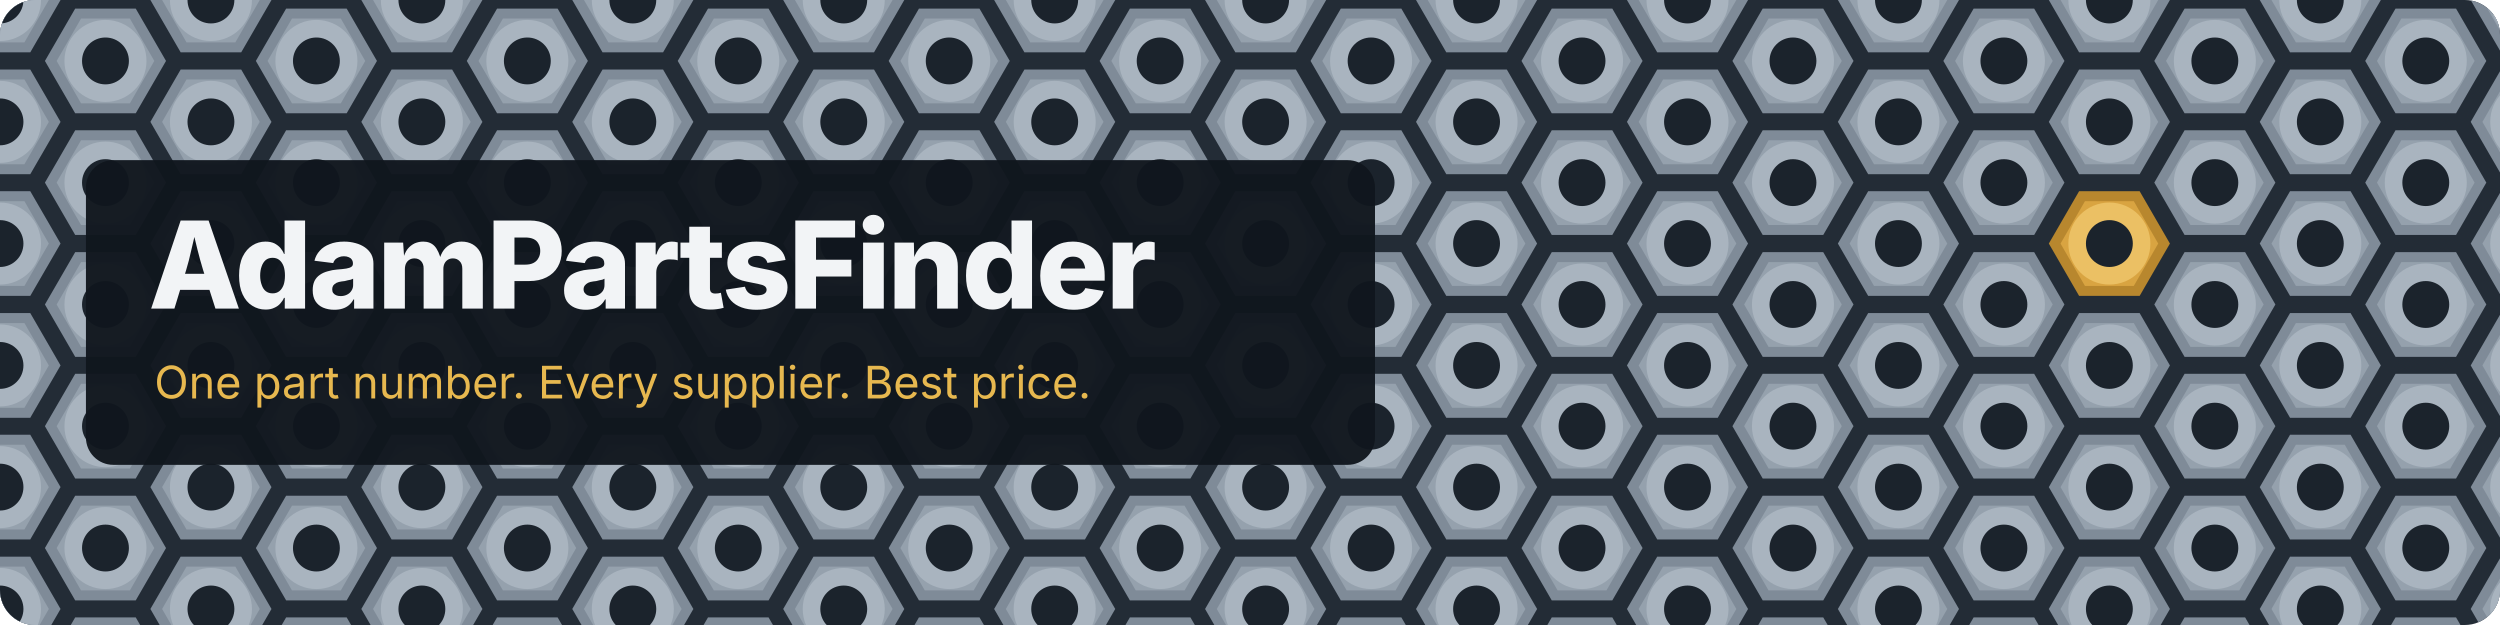
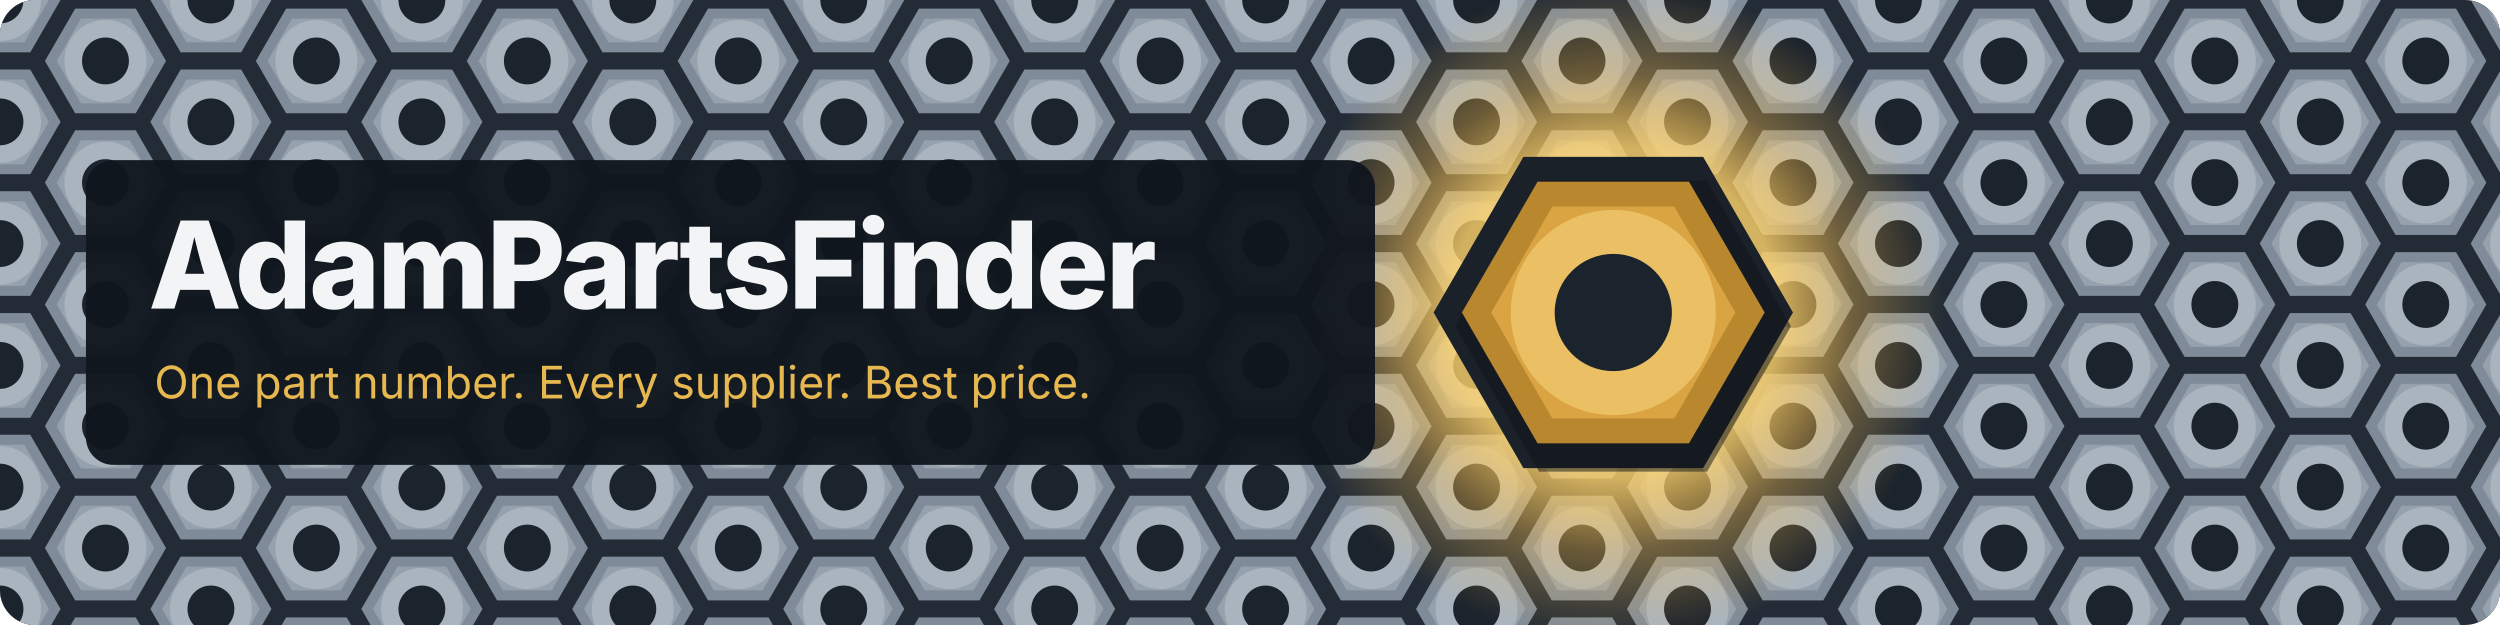
<svg xmlns="http://www.w3.org/2000/svg" viewBox="0 0 1280 320" width="1280" height="320" role="img" aria-label="AdamPartsFinder">
  <clipPath id="c">
    <rect width="1280" height="320" rx="18" />
  </clipPath>
  <g clip-path="url(#c)">
    <defs>
      <g id="n">
        <path d="M31 0L15.5 26.8L-15.5 26.8L-31 0L-15.5 -26.8L15.5 -26.8Z" fill="#7F8B98" />
        <path d="M25 0L12.5 21.7L-12.5 21.7L-25 0L-12.5 -21.7L12.5 -21.7Z" fill="#95A1AD" />
        <circle r="21" fill="#A9B4BF" />
        <circle r="12" fill="#1B232C" />
      </g>
      <g id="g">
        <path d="M31 0L15.5 26.8L-15.5 26.8L-31 0L-15.5 -26.8L15.5 -26.8Z" fill="#B8872E" />
        <path d="M25 0L12.5 21.7L-12.5 21.7L-25 0L-12.5 -21.7L12.5 -21.7Z" fill="#D9A441" />
        <circle r="21" fill="#EBC064" />
        <circle r="12" fill="#1B232C" />
      </g>
+       <radialGradient id="w">
+         <stop offset=".5" stop-color="#FFD36B" stop-opacity=".8" />
+         <stop offset=".72" stop-color="#FFC24D" stop-opacity=".35" />
+         <stop offset="1" stop-color="#FFC24D" stop-opacity="0" />
+       </radialGradient>
    </defs>
    <rect width="1280" height="320" fill="#232C36" />
    <use href="#n" x="-54" y="-31.2" />
    <use href="#n" x="-54" y="31.2" />
    <use href="#n" x="-54" y="93.5" />
    <use href="#n" x="-54" y="155.9" />
    <use href="#n" x="-54" y="218.2" />
    <use href="#n" x="-54" y="280.6" />
    <use href="#n" x="-54" y="342.9" />
    <use href="#n" x="-54" y="405.3" />
    <use href="#n" x="0" y="-62.4" />
    <use href="#n" x="0" y="0" />
    <use href="#n" x="0" y="62.4" />
    <use href="#n" x="0" y="124.7" />
    <use href="#n" x="0" y="187.1" />
    <use href="#n" x="0" y="249.4" />
    <use href="#n" x="0" y="311.8" />
    <use href="#n" x="0" y="374.1" />
    <use href="#n" x="54" y="-31.2" />
    <use href="#n" x="54" y="31.2" />
    <use href="#n" x="54" y="93.5" />
    <use href="#n" x="54" y="155.9" />
    <use href="#n" x="54" y="218.2" />
    <use href="#n" x="54" y="280.6" />
    <use href="#n" x="54" y="342.9" />
    <use href="#n" x="54" y="405.3" />
    <use href="#n" x="108" y="-62.4" />
    <use href="#n" x="108" y="0" />
    <use href="#n" x="108" y="62.4" />
    <use href="#n" x="108" y="124.7" />
    <use href="#n" x="108" y="187.1" />
    <use href="#n" x="108" y="249.4" />
    <use href="#n" x="108" y="311.8" />
    <use href="#n" x="108" y="374.1" />
    <use href="#n" x="162" y="-31.2" />
    <use href="#n" x="162" y="31.2" />
    <use href="#n" x="162" y="93.5" />
    <use href="#n" x="162" y="155.9" />
    <use href="#n" x="162" y="218.2" />
    <use href="#n" x="162" y="280.6" />
    <use href="#n" x="162" y="342.9" />
    <use href="#n" x="162" y="405.3" />
    <use href="#n" x="216" y="-62.4" />
    <use href="#n" x="216" y="0" />
    <use href="#n" x="216" y="62.4" />
    <use href="#n" x="216" y="124.7" />
    <use href="#n" x="216" y="187.1" />
    <use href="#n" x="216" y="249.4" />
    <use href="#n" x="216" y="311.8" />
    <use href="#n" x="216" y="374.1" />
    <use href="#n" x="270" y="-31.2" />
    <use href="#n" x="270" y="31.2" />
    <use href="#n" x="270" y="93.5" />
    <use href="#n" x="270" y="155.9" />
    <use href="#n" x="270" y="218.2" />
    <use href="#n" x="270" y="280.6" />
    <use href="#n" x="270" y="342.9" />
    <use href="#n" x="270" y="405.3" />
    <use href="#n" x="324" y="-62.4" />
    <use href="#n" x="324" y="0" />
    <use href="#n" x="324" y="62.4" />
    <use href="#n" x="324" y="124.7" />
    <use href="#n" x="324" y="187.1" />
    <use href="#n" x="324" y="249.4" />
    <use href="#n" x="324" y="311.8" />
    <use href="#n" x="324" y="374.1" />
    <use href="#n" x="378" y="-31.2" />
    <use href="#n" x="378" y="31.2" />
    <use href="#n" x="378" y="93.5" />
    <use href="#n" x="378" y="155.9" />
    <use href="#n" x="378" y="218.2" />
    <use href="#n" x="378" y="280.6" />
    <use href="#n" x="378" y="342.9" />
    <use href="#n" x="378" y="405.3" />
    <use href="#n" x="432" y="-62.4" />
    <use href="#n" x="432" y="0" />
    <use href="#n" x="432" y="62.4" />
    <use href="#n" x="432" y="124.7" />
    <use href="#n" x="432" y="187.1" />
    <use href="#n" x="432" y="249.4" />
    <use href="#n" x="432" y="311.8" />
    <use href="#n" x="432" y="374.1" />
    <use href="#n" x="486" y="-31.2" />
    <use href="#n" x="486" y="31.2" />
    <use href="#n" x="486" y="93.5" />
    <use href="#n" x="486" y="155.9" />
    <use href="#n" x="486" y="218.2" />
    <use href="#n" x="486" y="280.6" />
    <use href="#n" x="486" y="342.9" />
    <use href="#n" x="486" y="405.3" />
    <use href="#n" x="540" y="-62.4" />
    <use href="#n" x="540" y="0" />
    <use href="#n" x="540" y="62.4" />
    <use href="#n" x="540" y="124.7" />
    <use href="#n" x="540" y="187.1" />
    <use href="#n" x="540" y="249.4" />
    <use href="#n" x="540" y="311.8" />
    <use href="#n" x="540" y="374.1" />
    <use href="#n" x="594" y="-31.2" />
    <use href="#n" x="594" y="31.2" />
    <use href="#n" x="594" y="93.5" />
    <use href="#n" x="594" y="155.9" />
    <use href="#n" x="594" y="218.2" />
    <use href="#n" x="594" y="280.6" />
    <use href="#n" x="594" y="342.9" />
    <use href="#n" x="594" y="405.3" />
    <use href="#n" x="648" y="-62.4" />
    <use href="#n" x="648" y="0" />
    <use href="#n" x="648" y="62.4" />
    <use href="#n" x="648" y="124.7" />
    <use href="#n" x="648" y="187.1" />
    <use href="#n" x="648" y="249.4" />
    <use href="#n" x="648" y="311.8" />
    <use href="#n" x="648" y="374.1" />
    <use href="#n" x="702" y="-31.2" />
    <use href="#n" x="702" y="31.2" />
    <use href="#n" x="702" y="93.5" />
    <use href="#n" x="702" y="155.9" />
    <use href="#n" x="702" y="218.2" />
    <use href="#n" x="702" y="280.6" />
    <use href="#n" x="702" y="342.9" />
    <use href="#n" x="702" y="405.3" />
    <use href="#n" x="756" y="-62.4" />
    <use href="#n" x="756" y="0" />
    <use href="#n" x="756" y="62.4" />
    <use href="#n" x="756" y="124.7" />
    <use href="#n" x="756" y="187.1" />
    <use href="#n" x="756" y="249.4" />
    <use href="#n" x="756" y="311.8" />
    <use href="#n" x="756" y="374.1" />
    <use href="#n" x="810" y="-31.2" />
    <use href="#n" x="810" y="31.2" />
    <use href="#n" x="810" y="93.5" />
    <use href="#n" x="810" y="155.9" />
    <use href="#n" x="810" y="218.2" />
    <use href="#n" x="810" y="280.6" />
    <use href="#n" x="810" y="342.9" />
    <use href="#n" x="810" y="405.3" />
    <use href="#n" x="864" y="-62.4" />
    <use href="#n" x="864" y="0" />
    <use href="#n" x="864" y="62.4" />
    <use href="#n" x="864" y="124.7" />
    <use href="#n" x="864" y="187.1" />
    <use href="#n" x="864" y="249.4" />
    <use href="#n" x="864" y="311.8" />
    <use href="#n" x="864" y="374.1" />
    <use href="#n" x="918" y="-31.2" />
    <use href="#n" x="918" y="31.2" />
    <use href="#n" x="918" y="93.5" />
    <use href="#n" x="918" y="155.9" />
    <use href="#n" x="918" y="218.2" />
    <use href="#n" x="918" y="280.6" />
    <use href="#n" x="918" y="342.9" />
    <use href="#n" x="918" y="405.3" />
    <use href="#n" x="972" y="-62.4" />
    <use href="#n" x="972" y="0" />
    <use href="#n" x="972" y="62.4" />
    <use href="#n" x="972" y="124.7" />
    <use href="#n" x="972" y="187.1" />
    <use href="#n" x="972" y="249.4" />
    <use href="#n" x="972" y="311.8" />
    <use href="#n" x="972" y="374.1" />
    <use href="#n" x="1026" y="-31.2" />
    <use href="#n" x="1026" y="31.2" />
    <use href="#n" x="1026" y="93.5" />
    <use href="#n" x="1026" y="155.9" />
    <use href="#n" x="1026" y="218.2" />
    <use href="#n" x="1026" y="280.6" />
    <use href="#n" x="1026" y="342.9" />
    <use href="#n" x="1026" y="405.3" />
    <use href="#n" x="1080" y="-62.4" />
    <use href="#n" x="1080" y="0" />
    <use href="#n" x="1080" y="62.4" />
-     <use href="#g" x="1080" y="124.7" />
+     <use href="#n" x="1080" y="124.7" />
    <use href="#n" x="1080" y="187.1" />
    <use href="#n" x="1080" y="249.4" />
    <use href="#n" x="1080" y="311.8" />
    <use href="#n" x="1080" y="374.1" />
    <use href="#n" x="1134" y="-31.2" />
    <use href="#n" x="1134" y="31.2" />
    <use href="#n" x="1134" y="93.5" />
    <use href="#n" x="1134" y="155.9" />
    <use href="#n" x="1134" y="218.2" />
    <use href="#n" x="1134" y="280.6" />
    <use href="#n" x="1134" y="342.9" />
    <use href="#n" x="1134" y="405.3" />
    <use href="#n" x="1188" y="-62.4" />
    <use href="#n" x="1188" y="0" />
    <use href="#n" x="1188" y="62.4" />
    <use href="#n" x="1188" y="124.7" />
    <use href="#n" x="1188" y="187.1" />
    <use href="#n" x="1188" y="249.4" />
    <use href="#n" x="1188" y="311.8" />
    <use href="#n" x="1188" y="374.1" />
    <use href="#n" x="1242" y="-31.2" />
    <use href="#n" x="1242" y="31.2" />
    <use href="#n" x="1242" y="93.5" />
    <use href="#n" x="1242" y="155.9" />
    <use href="#n" x="1242" y="218.2" />
    <use href="#n" x="1242" y="280.6" />
    <use href="#n" x="1242" y="342.9" />
    <use href="#n" x="1242" y="405.3" />
    <use href="#n" x="1296" y="-62.4" />
    <use href="#n" x="1296" y="0" />
    <use href="#n" x="1296" y="62.4" />
    <use href="#n" x="1296" y="124.7" />
    <use href="#n" x="1296" y="187.1" />
    <use href="#n" x="1296" y="249.4" />
    <use href="#n" x="1296" y="311.8" />
    <use href="#n" x="1296" y="374.1" />
+     <circle cx="826" cy="160" r="170" fill="url(#w)" />
+     <g transform="translate(826 160)">
+       <path d="M92 0L46.0 79.7L-46.0 79.7L-92 0L-46.0 -79.7L46.0 -79.7Z" fill="#1A2129" />
+       <path d="M86 0L43.0 74.5L-43.0 74.5L-86 0L-43.0 -74.5L43.0 -74.5Z" fill="#0E1318" opacity=".5" transform="translate(5 7)" />
+       <use href="#g" transform="scale(2.5)" />
+     </g>
    <rect x="44" y="82" width="660" height="156" rx="14" fill="#10161D" opacity=".96" />
    <path fill="#F2F4F6" d="M77.4 158l15.1-45.1h14.3l15.5 45.1h-12l-6.3-19.7q-1.5-4.9-2.9-10.5q-1.4-5.5-2.8-11.5h2.4q-1.4 6-2.7 11.5q-1.2 5.6-2.7 10.5l-6 19.7zm10.2-9.6v-8.2h24.5v8.2zm48.4 10.1q-3.8 0-6.9-2q-3.1-1.9-4.9-5.8q-1.8-3.8-1.8-9.6q0-5.9 1.9-9.8q1.9-3.8 5-5.7q3-1.9 6.6-1.9q2.7 0 4.6.9q1.9 1 3.1 2.4q1.2 1.4 1.8 3h.3v-17.1h10.5v45.1h-10.4v-5.5h-.4q-.6 1.5-1.9 2.9q-1.2 1.4-3.1 2.2q-1.8.9-4.4.9zm3.6-8.3q2 0 3.4-1.1q1.4-1.1 2.2-3.2q.7-2 .7-4.8q0-2.8-.7-4.8q-.8-2.1-2.2-3.2q-1.4-1.1-3.4-1.1q-2.1 0-3.5 1.1q-1.4 1.2-2.1 3.2q-.8 2.1-.8 4.8q0 2.7.8 4.8q.7 2.1 2.1 3.2q1.4 1.1 3.5 1.1zm31.6 8.4q-3.2 0-5.8-1.1q-2.5-1.1-3.9-3.3q-1.4-2.2-1.4-5.6q0-2.8.9-4.7q1-2 2.8-3.2q1.7-1.2 4-1.8q2.3-.7 4.8-.9q2.9-.2 4.7-.5q1.8-.3 2.6-.9q.8-.5.8-1.6v-.1q0-1.2-.6-2q-.5-.8-1.5-1.2q-1.1-.5-2.5-.5q-1.5 0-2.6.5q-1.1.4-1.9 1.2q-.7.8-1 1.8l-9.6-1.2q.7-2.9 2.7-5.1q1.9-2.2 5.1-3.4q3.1-1.3 7.4-1.3q3.1 0 5.9.8q2.7.7 4.8 2.2q2 1.4 3.2 3.5q1.1 2.1 1.1 4.8v23h-9.9v-4.7h-.3q-.9 1.7-2.3 2.9q-1.4 1.2-3.3 1.8q-1.8.6-4.2.6zm3.2-7q1.8 0 3.2-.7q1.5-.7 2.3-2q.9-1.3.9-2.9v-3.3q-.5.2-1.2.5q-.7.2-1.5.3q-.8.2-1.6.4q-.8.1-1.6.2q-1.5.2-2.6.7q-1.1.6-1.7 1.4q-.5.8-.5 1.9q0 1.2.5 1.9q.6.8 1.6 1.2q.9.4 2.2.4zm22.3 6.4v-33.8h9.7l.6 8.7h-.7q.8-3.3 2.3-5.3q1.6-2 3.7-3q2.1-.9 4.4-.9q3.6 0 5.8 2.3q2.2 2.4 3.5 7.7h-1.2q.8-3.6 2.5-5.8q1.8-2.2 4.2-3.2q2.3-1 4.9-1q3.1 0 5.6 1.4q2.4 1.4 3.8 3.9q1.4 2.6 1.4 6.2v22.8h-10.5v-20.4q0-2.6-1.4-3.9q-1.3-1.4-3.4-1.4q-1.5 0-2.6.7q-1.1.7-1.7 1.9q-.6 1.2-.6 2.8v20.3h-10.1v-20.6q0-2.3-1.3-3.7q-1.3-1.4-3.4-1.4q-1.5 0-2.6.7q-1.1.7-1.7 1.9q-.6 1.2-.6 3v20.1zm56 0v-45.1h18.5q5.1 0 8.8 2q3.7 1.9 5.7 5.4q1.9 3.6 1.9 8.2q0 4.6-2 8.1q-2 3.5-5.8 5.4q-3.7 1.9-8.9 1.9h-11.5v-8.4h9.5q2.6 0 4.3-.9q1.7-.9 2.5-2.5q.9-1.5.9-3.6q0-2.2-.9-3.7q-.8-1.6-2.5-2.4q-1.7-.8-4.3-.8h-5.5v36.4zm47.3.6q-3.3 0-5.8-1.1q-2.5-1.1-4-3.3q-1.4-2.2-1.4-5.6q0-2.8 1-4.7q1-2 2.7-3.2q1.8-1.2 4.1-1.8q2.2-.7 4.8-.9q2.9-.2 4.7-.5q1.7-.3 2.5-.9q.8-.5.8-1.6v-.1q0-1.2-.5-2q-.6-.8-1.6-1.2q-1-.5-2.5-.5q-1.4 0-2.5.5q-1.2.4-1.9 1.2q-.7.8-1 1.8l-9.6-1.2q.7-2.9 2.6-5.1q2-2.2 5.1-3.4q3.2-1.3 7.4-1.3q3.2 0 5.9.8q2.8.7 4.8 2.2q2.1 1.4 3.2 3.5q1.2 2.1 1.2 4.8v23h-9.9v-4.7h-.3q-.9 1.7-2.3 2.9q-1.4 1.2-3.3 1.8q-1.9.6-4.2.6zm3.2-7q1.8 0 3.2-.7q1.4-.7 2.3-2q.8-1.3.8-2.9v-3.3q-.4.2-1.1.5q-.7.2-1.5.3q-.8.2-1.6.4q-.9.1-1.6.2q-1.6.2-2.6.7q-1.1.6-1.7 1.4q-.6.8-.6 1.9q0 1.2.6 1.9q.6.8 1.5 1.2q1 .4 2.3.4zm22.3 6.4v-33.8h10.2v6.1h.4q.9-3.3 3-5q2.1-1.6 4.9-1.6q.7 0 1.5.1q.8.1 1.5.3v9.2q-.7-.3-2-.4q-1.2-.1-2.2-.1q-1.9 0-3.5.8q-1.5.9-2.4 2.4q-.9 1.5-.9 3.5v18.5zm44.1-33.8v7.8h-21.2v-7.8zm-16.7-8.1h10.6v31.5q0 1.4.6 2q.7.7 2.1.7q.5 0 1.5-.1q1-.2 1.4-.3l1.4 7.7q-1.8.5-3.5.7q-1.6.2-3.1.2q-5.4 0-8.2-2.5q-2.8-2.6-2.8-7.4zm34.4 42.5q-4.3 0-7.6-1.2q-3.3-1.2-5.4-3.5q-2.1-2.3-2.7-5.6l9.8-1.5q.6 2.2 2.1 3.3q1.6 1.1 4.2 1.1q2.3 0 3.5-.7q1.3-.8 1.3-2.1q0-1.2-1-1.9q-1-.7-3.2-1.1l-5.9-1.2q-5-.9-7.5-3.4q-2.5-2.4-2.5-6.3q0-3.4 1.9-5.8q1.8-2.4 5.1-3.7q3.4-1.3 7.9-1.3q4.3 0 7.4 1.2q3.1 1.1 5.1 3.2q1.9 2.1 2.4 5l-9.3 1.5q-.4-1.7-1.8-2.6q-1.4-1-3.6-1q-1.9 0-3.2.8q-1.3.7-1.3 2q0 1.1.8 1.8q.8.8 3 1.2l6.4 1.3q5.1.9 7.6 3.2q2.4 2.2 2.4 5.9q0 3.5-2 6q-2.1 2.6-5.6 4q-3.6 1.4-8.3 1.4zm19.9-.6v-45.1h30.6v8.7h-20v11.4h18.1v8.6h-18.1v16.4zm34.7 0v-33.8h10.6v33.8zm5.3-37.8q-2.3 0-3.9-1.5q-1.6-1.5-1.6-3.6q0-2.1 1.6-3.6q1.6-1.5 3.9-1.5q2.3 0 3.9 1.5q1.6 1.5 1.6 3.6q0 2.1-1.6 3.6q-1.6 1.5-3.9 1.5zm21.4 18.5v19.3h-10.6v-33.8h9.9l.2 8.5h-.4q1.2-4 3.9-6.5q2.6-2.5 7.1-2.5q3.5 0 6.2 1.6q2.6 1.6 4.1 4.5q1.4 2.8 1.4 6.7v21.5h-10.6v-19.5q0-2.8-1.4-4.5q-1.5-1.6-4.1-1.6q-1.7 0-3 .8q-1.3.7-2 2.1q-.7 1.4-.7 3.4zm39.5 19.8q-3.7 0-6.8-2q-3.1-1.9-4.9-5.8q-1.8-3.8-1.8-9.6q0-5.9 1.9-9.8q1.9-3.8 4.9-5.7q3.1-1.9 6.7-1.9q2.7 0 4.6.9q1.9 1 3.1 2.4q1.2 1.4 1.8 3h.3v-17.1h10.5v45.1h-10.4v-5.5h-.4q-.6 1.5-1.9 2.9q-1.2 1.4-3.1 2.2q-1.9.9-4.5.9zm3.6-8.3q2 0 3.5-1.1q1.4-1.1 2.2-3.2q.7-2 .7-4.8q0-2.8-.7-4.8q-.8-2.1-2.2-3.2q-1.4-1.1-3.5-1.1q-2 0-3.4 1.1q-1.4 1.2-2.1 3.2q-.8 2.1-.8 4.8q0 2.7.8 4.8q.7 2.1 2.1 3.2q1.4 1.1 3.4 1.1zm38 8.4q-5.3 0-9.2-2.1q-3.8-2.1-5.8-6q-2.1-3.9-2.1-9.3q0-5.2 2.1-9.1q2-4 5.8-6.2q3.7-2.2 8.8-2.2q3.6 0 6.5 1.2q3 1.1 5.2 3.3q2.2 2.2 3.4 5.4q1.2 3.2 1.2 7.4v2.7h-29.2v-6.2h24.2l-4.9 1.5q0-2.4-.8-4.1q-.7-1.7-2.1-2.6q-1.3-.9-3.4-.9q-2.1 0-3.5.9q-1.4.9-2.2 2.6q-.7 1.6-.7 3.8v4.5q0 2.6.9 4.3q.8 1.8 2.4 2.6q1.5.9 3.6.9q1.4 0 2.5-.4q1.2-.4 2-1.2q.9-.8 1.3-1.9l9.4 1.5q-.8 3-2.9 5.1q-2.1 2.2-5.2 3.4q-3.2 1.1-7.3 1.1zm20-.6v-33.8h10.2v6.1h.4q.9-3.3 3-5q2.1-1.6 4.9-1.6q.7 0 1.5.1q.8.1 1.5.3v9.2q-.8-.3-2-.4q-1.2-.1-2.2-.1q-2 0-3.5.8q-1.5.9-2.4 2.4q-.9 1.5-.9 3.5v18.5z" />
    <path fill="#E7B84F" d="M87.8 204.2q-2.1 0-3.8-1q-1.7-1.1-2.7-3q-.9-1.9-.9-4.6q0-2.6.9-4.5q1-2 2.7-3q1.7-1.1 3.8-1.1q2.1 0 3.8 1.1q1.7 1 2.7 3q.9 1.9.9 4.5q0 2.7-.9 4.6q-1 1.9-2.7 3q-1.7 1-3.8 1zm0-2q1.5 0 2.7-.7q1.2-.8 1.9-2.2q.7-1.5.7-3.7q0-2.1-.7-3.6q-.7-1.5-1.9-2.2q-1.2-.8-2.7-.8q-1.5 0-2.7.8q-1.2.7-1.9 2.2q-.8 1.5-.8 3.6q0 2.2.8 3.6q.7 1.5 1.9 2.3q1.2.7 2.7.7zm12.6-5.7v7.5h-2v-12.6h1.9v3.1h-.3q.6-1.8 1.7-2.5q1-.7 2.5-.7q1.2 0 2.2.5q.9.5 1.5 1.6q.5 1 .5 2.6v8h-2v-7.8q0-1.5-.8-2.3q-.7-.8-2.1-.8q-.8 0-1.6.4q-.7.4-1.1 1.1q-.4.8-.4 1.9zm16.8 7.8q-1.8 0-3.1-.8q-1.3-.8-2-2.3q-.8-1.4-.8-3.4q0-1.9.7-3.4q.7-1.5 2-2.3q1.3-.8 3-.8q1 0 2 .3q.9.3 1.7 1.1q.8.7 1.3 1.9q.5 1.2.5 3v.8h-9.8v-1.7h8.7l-1 .6q0-1.2-.4-2.2q-.3-.9-1.1-1.5q-.8-.5-1.9-.5q-1.1 0-2 .5q-.8.6-1.2 1.5q-.4.9-.4 1.9v1.1q0 1.4.5 2.4q.5 1 1.3 1.5q.9.5 2 .5q.8 0 1.4-.2q.6-.3 1-.7q.5-.4.7-1.1l2 .6q-.3.9-1 1.6q-.7.8-1.8 1.2q-1 .4-2.3.4zm14.6 4.4v-17.3h2v2.1h.2q.2-.4.6-.9q.4-.5 1.1-.9q.7-.4 1.9-.4q1.6 0 2.8.8q1.2.8 1.9 2.2q.7 1.5.7 3.5q0 2-.7 3.4q-.7 1.5-1.9 2.3q-1.2.8-2.7.8q-1.2 0-2-.4q-.7-.5-1.1-1q-.4-.5-.6-.8h-.2v6.6zm5.6-6.2q1.1 0 1.9-.7q.8-.6 1.2-1.7q.4-1.1.4-2.4q0-1.3-.4-2.3q-.4-1.1-1.2-1.7q-.8-.6-1.9-.6q-1.2 0-2 .6q-.8.6-1.2 1.6q-.4 1-.4 2.4q0 1.4.4 2.5q.4 1.1 1.2 1.7q.8.6 2 .6zm12.3 1.8q-1.2 0-2.2-.5q-1-.4-1.6-1.3q-.5-.8-.5-2.1q0-1 .4-1.7q.4-.7 1.1-1.1q.8-.4 1.6-.6q.9-.2 1.8-.3q1.1-.1 1.8-.2q.7-.1 1-.3q.4-.2.4-.6v-.1q0-.8-.3-1.3q-.3-.6-.9-.8q-.6-.3-1.4-.3q-.9 0-1.6.2q-.6.3-1 .7q-.4.5-.6.9l-2-.6q.5-1.2 1.3-1.8q.9-.7 1.8-.9q1-.3 2-.3q.6 0 1.4.1q.8.2 1.6.6q.7.5 1.2 1.4q.5.9.5 2.3v8.3h-2v-1.7h-.1q-.2.4-.7.9q-.5.5-1.2.8q-.8.3-1.8.3zm.3-1.8q1.1 0 1.9-.4q.8-.5 1.2-1.2q.4-.7.4-1.4v-1.8q-.1.2-.6.3q-.4.1-.9.2q-.5.1-1 .1q-.5.1-.8.1q-.8.1-1.4.3q-.6.3-1 .7q-.4.4-.4 1.1q0 .7.3 1.1q.4.5 1 .7q.5.2 1.3.2zm9.1 1.5v-12.6h1.9v2h.1q.4-1 1.3-1.6q.9-.5 2-.5q.2 0 .5 0q.3 0 .5 0v2q-.1 0-.4 0q-.4-.1-.8-.1q-.9 0-1.6.4q-.7.4-1.1 1q-.4.7-.4 1.5v7.9zm13.9-12.6v1.8h-6.5v-1.8zm-4.6-2.9h2v12.2q0 .9.4 1.3q.3.4 1.1.4q.2 0 .5-.1q.3 0 .5-.1l.5 1.7q-.4.1-.8.2q-.4.1-.7.1q-1.7 0-2.6-.9q-.9-.9-.9-2.4zm15.7 8v7.5h-2v-12.6h1.9v3.1h-.3q.6-1.8 1.7-2.5q1-.7 2.5-.7q1.2 0 2.2.5q.9.5 1.5 1.6q.5 1 .5 2.6v8h-2v-7.8q0-1.5-.8-2.3q-.7-.8-2-.8q-.9 0-1.7.4q-.7.4-1.1 1.1q-.4.8-.4 1.9zm15.8 7.7q-1.3 0-2.2-.6q-1-.5-1.5-1.5q-.5-1.1-.5-2.7v-8h2v7.8q0 1.5.7 2.3q.8.8 2.1.8q.9 0 1.6-.4q.7-.3 1.2-1.1q.4-.8.4-1.8v-7.6h2v12.6h-2v-3h.3q-.6 1.7-1.6 2.4q-1.1.8-2.5.8zm9.4-.2v-12.6h1.9v2.9h-.1q.2-1.1.8-1.7q.5-.7 1.3-1q.7-.4 1.5-.4q1.4 0 2.3.9q.8.8 1.1 2.2h-.3q.2-1 .8-1.7q.6-.6 1.4-1q.9-.4 1.9-.4q1.1 0 2 .5q.9.5 1.4 1.4q.5 1 .5 2.4v8.5h-2v-8.4q0-1.4-.7-2q-.8-.5-1.8-.5q-.9 0-1.5.3q-.6.4-.9 1q-.3.6-.3 1.4v8.2h-2.1v-8.6q0-1.1-.7-1.7q-.7-.6-1.7-.6q-.7 0-1.4.3q-.6.3-1 1q-.4.7-.4 1.7v7.9zm25.9.3q-1.2 0-1.9-.4q-.7-.5-1.1-1q-.4-.5-.6-.8h-.2v1.9h-2v-16.7h2v6.2h.2q.2-.4.6-.9q.4-.5 1.1-.9q.7-.4 1.9-.4q1.6 0 2.8.8q1.2.8 1.9 2.2q.6 1.5.6 3.5q0 2-.6 3.4q-.7 1.5-1.9 2.3q-1.2.8-2.8.8zm-.3-1.8q1.2 0 2-.7q.8-.6 1.2-1.7q.4-1.1.4-2.4q0-1.3-.4-2.3q-.4-1.1-1.2-1.7q-.8-.6-2-.6q-1.1 0-1.9.6q-.8.6-1.2 1.6q-.4 1-.4 2.4q0 1.4.4 2.5q.4 1.1 1.2 1.7q.8.6 1.9.6zm13.9 1.8q-1.9 0-3.2-.8q-1.3-.8-2-2.3q-.7-1.4-.7-3.4q0-1.9.7-3.4q.7-1.5 1.9-2.3q1.3-.8 3-.8q1 0 2 .3q1 .3 1.8 1.1q.7.7 1.2 1.9q.5 1.2.5 3v.8h-9.8v-1.7h8.7l-.9.6q0-1.2-.4-2.2q-.4-.9-1.2-1.5q-.7-.5-1.9-.5q-1.1 0-1.9.5q-.8.6-1.3 1.5q-.4.9-.4 1.9v1.1q0 1.4.5 2.4q.5 1 1.4 1.5q.8.5 2 .5q.7 0 1.3-.2q.6-.3 1.1-.7q.4-.4.6-1.1l2 .6q-.3.9-1 1.6q-.7.8-1.7 1.2q-1 .4-2.3.4zm8.1-.3v-12.6h1.9v2h.2q.3-1 1.2-1.6q.9-.5 2-.5q.3 0 .6 0q.3 0 .5 0v2q-.1 0-.5 0q-.4-.1-.8-.1q-.9 0-1.6.4q-.7.4-1.1 1q-.4.7-.4 1.5v7.9zm8.8.1q-.7 0-1.1-.4q-.5-.4-.5-1.1q0-.6.5-1q.4-.5 1.1-.5q.6 0 1 .5q.5.4.5 1q0 .7-.5 1.1q-.4.4-1 .4zm11.8-.1v-16.7h10.2v1.9h-8.1v5.4h7.5v1.9h-7.5v5.6h8.2v1.9zm17.2 0l-4.8-12.6h2.2l2.6 7.5q.5 1.1.8 2.3q.3 1.1.6 2.2h-.7q.3-1.1.6-2.2q.3-1.2.7-2.3l2.7-7.5h2.2l-4.8 12.6zm14.1.3q-1.8 0-3.2-.8q-1.3-.8-2-2.3q-.7-1.4-.7-3.4q0-1.9.7-3.4q.7-1.5 2-2.3q1.2-.8 3-.8q1 0 1.9.3q1 .3 1.8 1.1q.8.7 1.2 1.9q.5 1.2.5 3v.8h-9.7v-1.7h8.6l-.9.6q0-1.2-.4-2.2q-.4-.9-1.2-1.5q-.7-.5-1.8-.5q-1.2 0-2 .5q-.8.6-1.2 1.5q-.5.9-.5 1.9v1.1q0 1.4.5 2.4q.5 1 1.4 1.5q.9.5 2 .5q.7 0 1.3-.2q.7-.3 1.1-.7q.4-.4.7-1.1l1.9.6q-.3.9-1 1.6q-.7.8-1.7 1.2q-1 .4-2.3.4zm8.1-.3v-12.6h2v2h.1q.4-1 1.2-1.6q.9-.5 2.1-.5q.2 0 .5 0q.3 0 .5 0v2q-.1 0-.5 0q-.3-.1-.7-.1q-.9 0-1.6.4q-.8.4-1.2 1q-.4.7-.4 1.5v7.9zm8.8 4.5l.5-1.7l.3.1q.6.1 1.1 0q.5 0 .9-.5q.4-.4.7-1.3l.4-1l-4.8-12.7h2.2l2.7 7.5q.4 1.2.7 2.3q.3 1.1.6 2.2h-.8q.4-1.1.7-2.2q.3-1.2.7-2.3l2.7-7.5h2.2l-5.5 14.5q-.4 1-.9 1.6q-.6.7-1.3 1q-.7.3-1.6.3q-.5 0-.9-.1q-.4-.1-.6-.2zm23.9-4.2q-1.3 0-2.3-.4q-1-.4-1.7-1.1q-.6-.8-.8-1.8l1.9-.5q.3 1 1 1.5q.8.5 1.9.5q1.3 0 2.1-.6q.8-.5.8-1.3q0-.7-.5-1.1q-.5-.4-1.4-.6l-2.1-.5q-1.7-.4-2.5-1.3q-.8-.8-.8-2.2q0-1 .6-1.9q.6-.8 1.6-1.2q1.1-.5 2.4-.5q1.3 0 2.2.4q.9.4 1.5 1q.5.7.8 1.6l-1.8.5q-.3-.7-.9-1.2q-.6-.6-1.8-.6q-1.1 0-1.9.5q-.7.5-.7 1.3q0 .7.5 1.1q.5.5 1.6.7l1.9.5q1.7.4 2.5 1.2q.9.9.9 2.2q0 1.1-.7 1.9q-.6.9-1.7 1.4q-1.1.5-2.6.5zm12.1-.1q-1.2 0-2.2-.6q-1-.5-1.5-1.5q-.5-1.1-.5-2.7v-8h2v7.8q0 1.5.8 2.3q.7.8 2 .8q.9 0 1.6-.4q.8-.3 1.2-1.1q.4-.8.4-1.8v-7.6h2v12.6h-1.9v-3h.2q-.5 1.7-1.6 2.4q-1.1.8-2.5.8zm9.4 4.5v-17.3h1.9v2.1h.2q.3-.4.6-.9q.4-.5 1.1-.9q.8-.4 2-.4q1.6 0 2.8.8q1.2.8 1.8 2.2q.7 1.5.7 3.5q0 2-.7 3.4q-.6 1.5-1.8 2.3q-1.2.8-2.8.8q-1.2 0-1.9-.4q-.8-.5-1.1-1q-.4-.5-.7-.8h-.1v6.6zm5.5-6.2q1.2 0 2-.7q.8-.6 1.2-1.7q.4-1.1.4-2.4q0-1.3-.4-2.3q-.4-1.1-1.2-1.7q-.8-.6-2-.6q-1.2 0-1.9.6q-.8.6-1.2 1.6q-.4 1-.4 2.4q0 1.4.4 2.5q.4 1.1 1.2 1.7q.8.6 1.9.6zm8.6 6.2v-17.3h1.9v2.1h.2q.2-.4.6-.9q.4-.5 1.1-.9q.7-.4 2-.4q1.5 0 2.7.8q1.2.8 1.9 2.2q.7 1.5.7 3.5q0 2-.7 3.4q-.7 1.5-1.8 2.3q-1.2.8-2.8.8q-1.2 0-1.9-.4q-.8-.5-1.2-1q-.4-.5-.6-.8h-.1v6.6zm5.5-6.2q1.2 0 2-.7q.7-.6 1.1-1.7q.4-1.1.4-2.4q0-1.3-.4-2.3q-.3-1.1-1.1-1.7q-.8-.6-2-.6q-1.2 0-2 .6q-.7.6-1.1 1.6q-.4 1-.4 2.4q0 1.4.4 2.5q.4 1.1 1.2 1.7q.7.6 1.9.6zm10.6-15.2v16.7h-2.1v-16.7zm3.5 16.7v-12.6h2v12.6zm1-14.6q-.5 0-1-.4q-.4-.4-.4-.9q0-.6.4-1q.5-.4 1-.4q.6 0 1 .4q.4.4.4 1q0 .5-.4.9q-.4.4-1 .4zm9.9 14.9q-1.9 0-3.2-.8q-1.3-.8-2-2.3q-.7-1.4-.7-3.4q0-1.9.7-3.4q.7-1.5 1.9-2.3q1.3-.8 3-.8q1 0 2 .3q1 .3 1.8 1.1q.7.7 1.2 1.9q.5 1.2.5 3v.8h-9.8v-1.7h8.7l-.9.6q0-1.2-.4-2.2q-.4-.9-1.2-1.5q-.7-.5-1.9-.5q-1.1 0-1.9.5q-.8.6-1.3 1.5q-.4.9-.4 1.9v1.1q0 1.4.5 2.4q.5 1 1.4 1.5q.8.5 2 .5q.7 0 1.3-.2q.6-.3 1.1-.7q.4-.4.6-1.1l2 .6q-.3.9-1 1.6q-.7.8-1.7 1.2q-1.1.4-2.3.4zm8.1-.3v-12.6h1.9v2h.2q.3-1 1.2-1.6q.9-.5 2-.5q.3 0 .6 0q.3 0 .5 0v2q-.1 0-.5 0q-.4-.1-.8-.1q-.9 0-1.6.4q-.7.4-1.1 1q-.4.7-.4 1.5v7.9zm8.7.1q-.6 0-1-.4q-.5-.4-.5-1.1q0-.6.5-1q.4-.5 1-.5q.7 0 1.1.5q.5.4.5 1q0 .7-.5 1.1q-.4.4-1.1.4zm11.8-.1v-16.7h6q1.7 0 2.9.6q1.1.6 1.7 1.6q.5 1 .5 2.2q0 1.1-.4 1.8q-.3.7-1 1.1q-.6.4-1.3.6v.2q.8 0 1.5.5q.8.5 1.4 1.4q.5.9.5 2.2q0 1.3-.6 2.3q-.6 1-1.8 1.6q-1.3.6-3.2.6zm2.2-1.9h3.9q2 0 2.8-.7q.8-.8.8-1.9q0-.8-.4-1.5q-.4-.7-1.2-1.2q-.8-.4-1.9-.4h-4zm0-7.5h3.7q.9 0 1.6-.3q.7-.4 1.2-1q.4-.7.4-1.6q0-1-.8-1.8q-.7-.7-2.4-.7h-3.7zm17.9 9.7q-1.8 0-3.1-.8q-1.3-.8-2-2.3q-.8-1.4-.8-3.4q0-1.9.7-3.4q.7-1.5 2-2.3q1.3-.8 3-.8q1 0 2 .3q.9.3 1.7 1.1q.8.7 1.3 1.9q.5 1.2.5 3v.8h-9.8v-1.7h8.7l-1 .6q0-1.2-.4-2.2q-.3-.9-1.1-1.5q-.8-.5-1.9-.5q-1.1 0-1.9.5q-.9.6-1.3 1.5q-.4.9-.4 1.9v1.1q0 1.4.5 2.4q.5 1 1.3 1.5q.9.5 2 .5q.8 0 1.4-.2q.6-.3 1-.7q.5-.4.7-1.1l2 .6q-.3.9-1 1.6q-.7.8-1.8 1.2q-1 .4-2.3.4zm12.4 0q-1.3 0-2.3-.4q-1-.4-1.6-1.1q-.7-.8-.9-1.8l1.9-.5q.3 1 1 1.5q.8.5 1.9.5q1.3 0 2.1-.6q.8-.5.8-1.3q0-.7-.5-1.1q-.4-.4-1.4-.6l-2-.5q-1.8-.4-2.6-1.3q-.8-.8-.8-2.2q0-1 .6-1.9q.6-.8 1.6-1.2q1.1-.5 2.4-.5q1.3 0 2.2.4q.9.4 1.5 1q.6.7.8 1.6l-1.8.5q-.2-.7-.8-1.2q-.6-.6-1.9-.6q-1.1 0-1.8.5q-.8.5-.8 1.3q0 .7.5 1.1q.5.5 1.6.7l1.9.5q1.7.4 2.6 1.2q.8.9.8 2.2q0 1.1-.6 1.9q-.7.9-1.8 1.4q-1.1.5-2.6.5zm12.8-12.9v1.8h-6.4v-1.8zm-4.6-2.9h2.1v12.2q0 .9.3 1.3q.3.4 1.1.4q.2 0 .5-.1q.3 0 .6-.1l.4 1.7q-.3.1-.7.2q-.4.1-.8.1q-1.6 0-2.6-.9q-.9-.9-.9-2.4zm13.7 20.2v-17.3h1.9v2.1h.3q.2-.4.6-.9q.3-.5 1.1-.9q.7-.4 1.9-.4q1.6 0 2.8.8q1.2.8 1.9 2.2q.6 1.5.6 3.5q0 2-.6 3.4q-.7 1.5-1.9 2.3q-1.2.8-2.8.8q-1.2 0-1.9-.4q-.7-.5-1.1-1q-.4-.5-.6-.8h-.2v6.6zm5.5-6.2q1.2 0 2-.7q.8-.6 1.2-1.7q.4-1.1.4-2.4q0-1.3-.4-2.3q-.4-1.1-1.2-1.7q-.8-.6-2-.6q-1.1 0-1.9.6q-.8.6-1.2 1.6q-.4 1-.4 2.4q0 1.4.4 2.5q.4 1.1 1.2 1.7q.8.6 1.9.6zm8.6 1.5v-12.6h1.9v2h.2q.3-1 1.2-1.6q.9-.5 2-.5q.2 0 .6 0q.3 0 .4 0v2q0 0-.4 0q-.4-.1-.8-.1q-.9 0-1.6.4q-.7.4-1.1 1q-.4.7-.4 1.5v7.9zm8.9 0v-12.6h2v12.6zm1-14.6q-.6 0-1-.4q-.4-.4-.4-.9q0-.6.4-1q.4-.4 1-.4q.6 0 1 .4q.4.4.4 1q0 .5-.4.9q-.4.4-1 .4zm9.6 14.9q-1.7 0-3-.8q-1.2-.8-2-2.3q-.7-1.5-.7-3.4q0-2 .7-3.4q.8-1.5 2-2.3q1.3-.8 3-.8q.9 0 1.8.2q.8.3 1.4.7q.7.4 1.2 1.1q.5.6.7 1.5l-1.9.5q-.1-.5-.4-.9q-.3-.4-.7-.7q-.4-.3-.9-.4q-.5-.2-1.2-.2q-1.2 0-2 .7q-.8.6-1.2 1.7q-.4 1-.4 2.3q0 1.2.4 2.3q.4 1.1 1.2 1.7q.8.7 2 .7q.7 0 1.2-.2q.5-.2.9-.5q.4-.3.7-.7q.3-.4.4-1l2 .6q-.3.8-.8 1.5q-.5.7-1.1 1.1q-.7.5-1.5.7q-.8.3-1.8.3zm13.3 0q-1.8 0-3.1-.8q-1.3-.8-2-2.3q-.7-1.4-.7-3.4q0-1.9.7-3.4q.7-1.5 1.9-2.3q1.3-.8 3-.8q1 0 2 .3q1 .3 1.7 1.1q.8.7 1.3 1.9q.5 1.2.5 3v.8h-9.8v-1.7h8.7l-1 .6q0-1.2-.3-2.2q-.4-.9-1.2-1.5q-.8-.5-1.9-.5q-1.1 0-1.9.5q-.8.6-1.3 1.5q-.4.9-.4 1.9v1.1q0 1.4.5 2.4q.5 1 1.3 1.5q.9.5 2.1.5q.7 0 1.3-.2q.6-.3 1.1-.7q.4-.4.6-1.1l2 .6q-.3.9-1 1.6q-.7.8-1.7 1.2q-1.1.4-2.4.4zm9.7-.2q-.6 0-1.1-.4q-.4-.4-.4-1.1q0-.6.4-1q.5-.5 1.1-.5q.6 0 1.1.5q.4.4.4 1q0 .7-.4 1.1q-.5.4-1.1.4z" />
  </g>
</svg>
